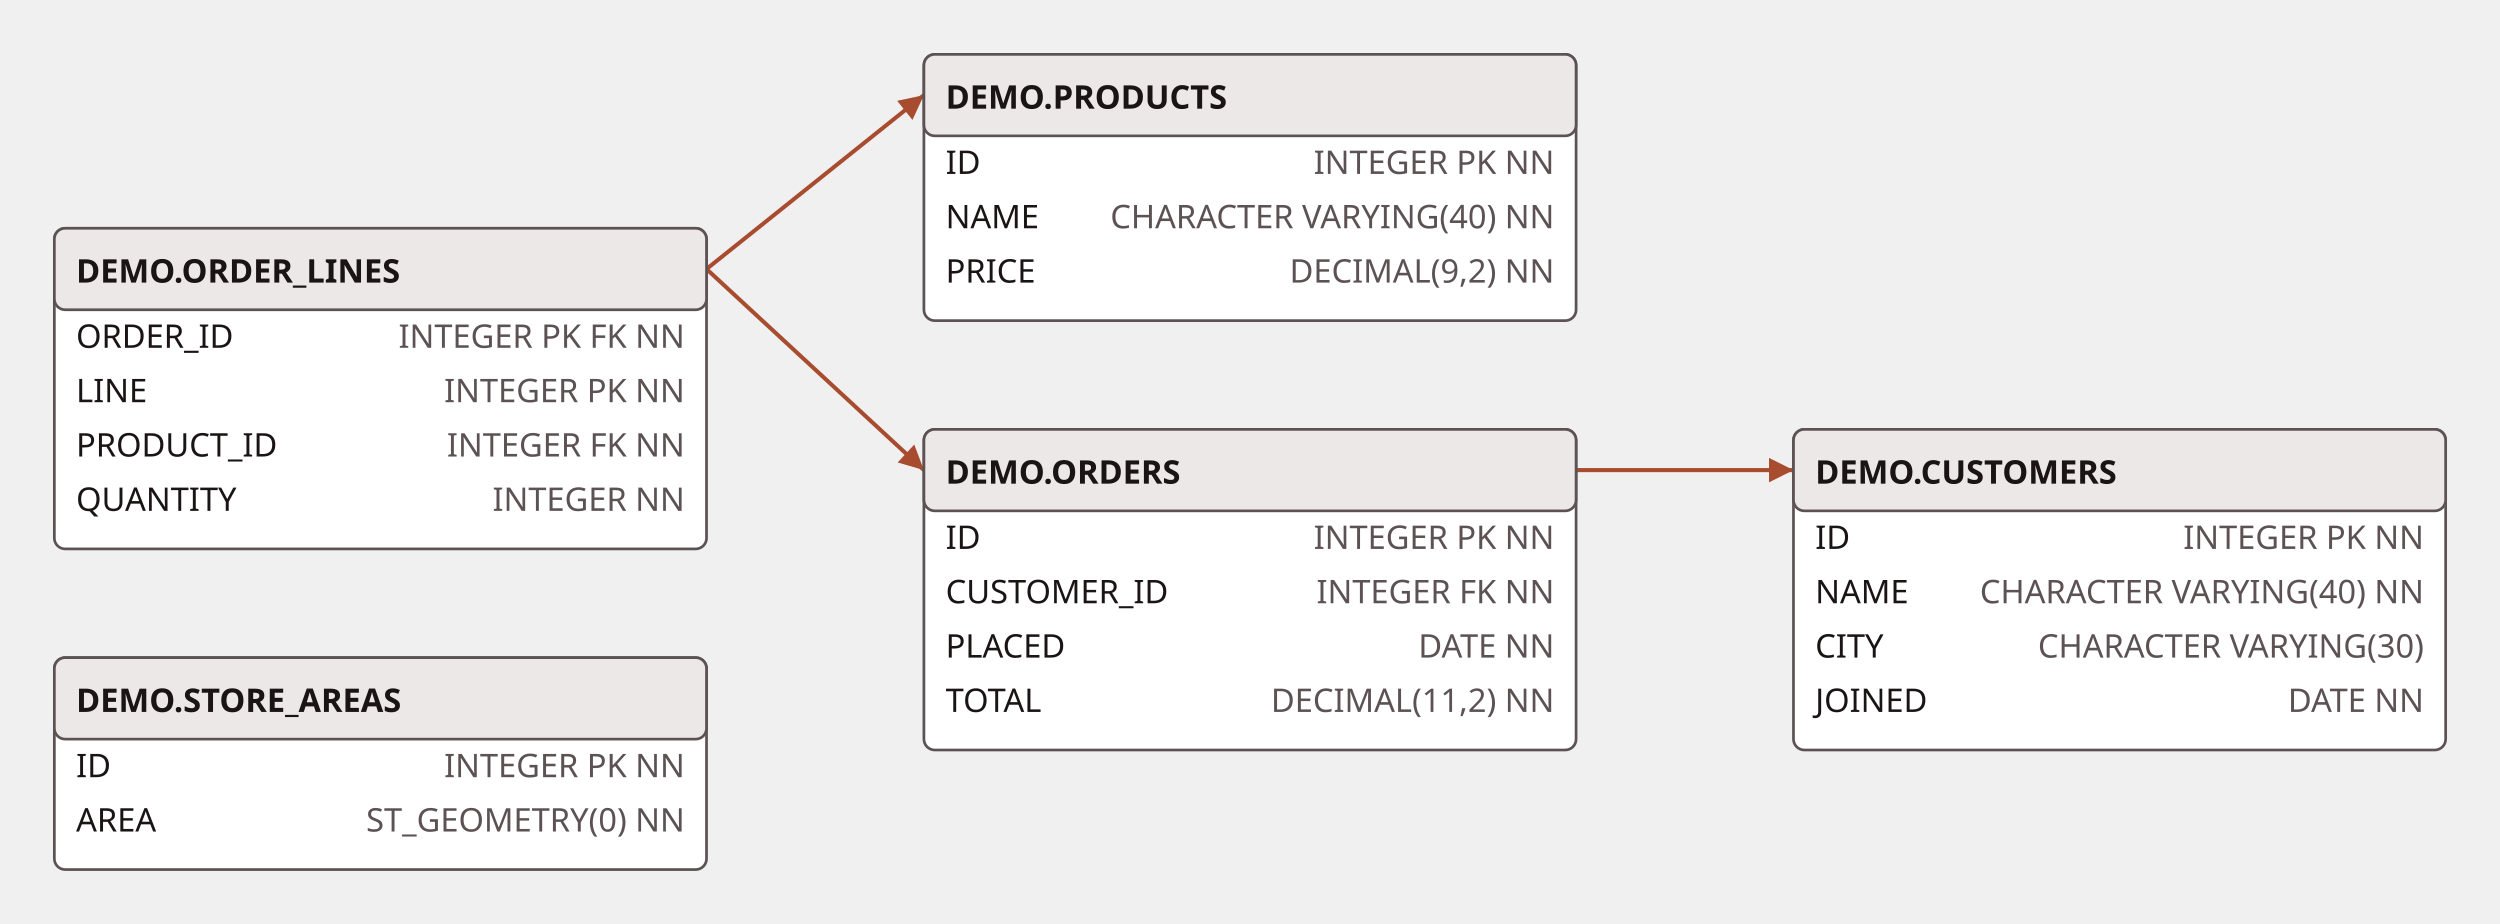
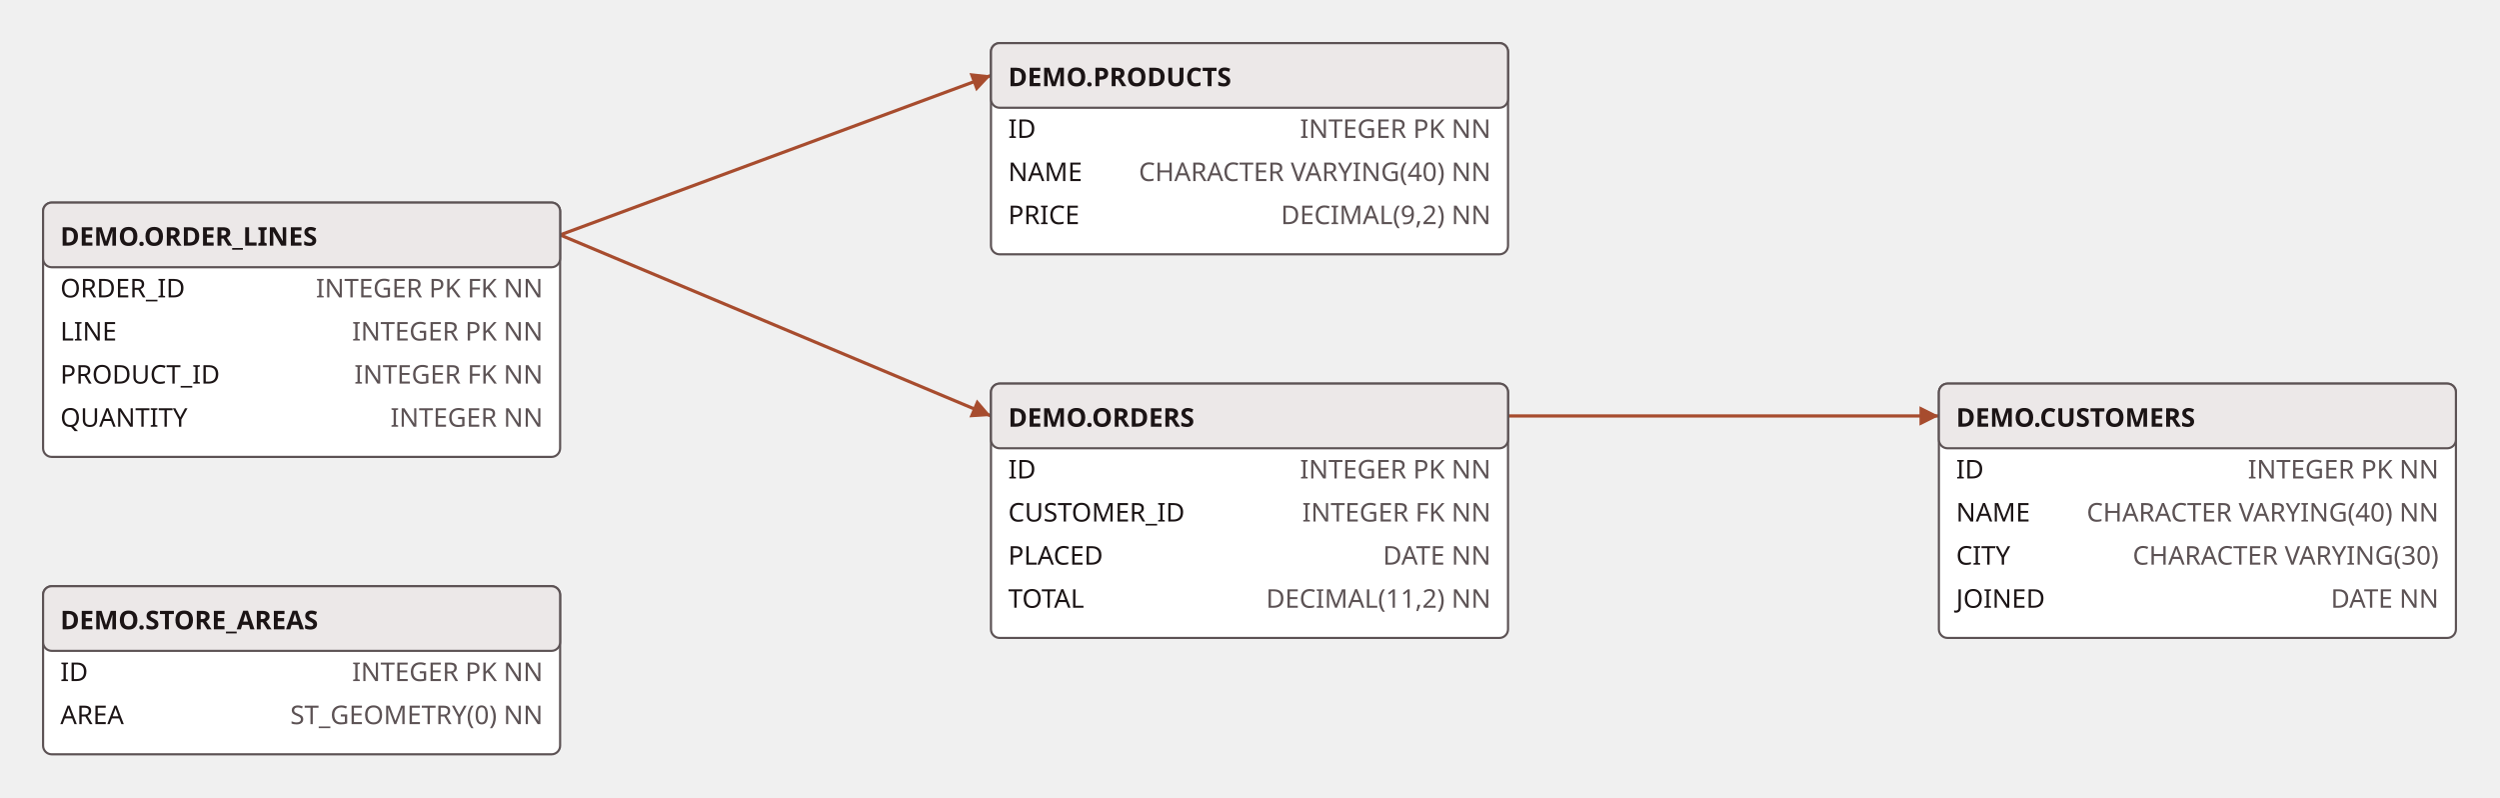
- <svg xmlns="http://www.w3.org/2000/svg" width="920" height="340" viewBox="-20 -20 920 340">
+ <svg xmlns="http://www.w3.org/2000/svg" width="1160" height="370" viewBox="-20 -20 1160 370">
  <style>rect{fill:#ffffff;stroke:#5c5254}rect.header{fill:#ece8e8}text{font:12px sans-serif;fill:#1b1415}text.name{font-weight:600}text.type{fill:#5c5254}line{stroke:#A74C2E;stroke-width:1.5}</style>
  <defs>
    <marker id="arrow" viewBox="0 0 10 10" refX="10" refY="5" markerWidth="6" markerHeight="6" orient="auto">
      <path d="M0,0 L10,5 L0,10 z" fill="#A74C2E" />
    </marker>
  </defs>
-   <line x1="560" y1="153" x2="640" y2="153" marker-end="url(#arrow)" />
-   <line x1="240" y1="79" x2="320" y2="153" marker-end="url(#arrow)" />
-   <line x1="240" y1="79" x2="320" y2="15" marker-end="url(#arrow)" />
+   <line x1="680" y1="173" x2="880" y2="173" marker-end="url(#arrow)" />
+   <line x1="240" y1="89" x2="440" y2="173" marker-end="url(#arrow)" />
+   <line x1="240" y1="89" x2="440" y2="15" marker-end="url(#arrow)" />
  <g class="table">
-     <rect x="640" y="138" width="240" height="118" rx="4" />
-     <rect x="640" y="138" width="240" height="30" rx="4" class="header" />
-     <text x="648" y="158" class="name">DEMO.CUSTOMERS</text>
-     <text x="648" y="182" class="column">ID</text>
-     <text x="872" y="182" class="type" text-anchor="end">INTEGER PK NN</text>
-     <text x="648" y="202" class="column">NAME</text>
-     <text x="872" y="202" class="type" text-anchor="end">CHARACTER VARYING(40) NN</text>
-     <text x="648" y="222" class="column">CITY</text>
-     <text x="872" y="222" class="type" text-anchor="end">CHARACTER VARYING(30)</text>
-     <text x="648" y="242" class="column">JOINED</text>
-     <text x="872" y="242" class="type" text-anchor="end">DATE NN</text>
+     <rect x="880" y="158" width="240" height="118" rx="4" />
+     <rect x="880" y="158" width="240" height="30" rx="4" class="header" />
+     <text x="888" y="178" class="name">DEMO.CUSTOMERS</text>
+     <text x="888" y="202" class="column">ID</text>
+     <text x="1112" y="202" class="type" text-anchor="end">INTEGER PK NN</text>
+     <text x="888" y="222" class="column">NAME</text>
+     <text x="1112" y="222" class="type" text-anchor="end">CHARACTER VARYING(40) NN</text>
+     <text x="888" y="242" class="column">CITY</text>
+     <text x="1112" y="242" class="type" text-anchor="end">CHARACTER VARYING(30)</text>
+     <text x="888" y="262" class="column">JOINED</text>
+     <text x="1112" y="262" class="type" text-anchor="end">DATE NN</text>
  </g>
  <g class="table">
-     <rect x="320" y="138" width="240" height="118" rx="4" />
-     <rect x="320" y="138" width="240" height="30" rx="4" class="header" />
-     <text x="328" y="158" class="name">DEMO.ORDERS</text>
-     <text x="328" y="182" class="column">ID</text>
-     <text x="552" y="182" class="type" text-anchor="end">INTEGER PK NN</text>
-     <text x="328" y="202" class="column">CUSTOMER_ID</text>
-     <text x="552" y="202" class="type" text-anchor="end">INTEGER FK NN</text>
-     <text x="328" y="222" class="column">PLACED</text>
-     <text x="552" y="222" class="type" text-anchor="end">DATE NN</text>
-     <text x="328" y="242" class="column">TOTAL</text>
-     <text x="552" y="242" class="type" text-anchor="end">DECIMAL(11,2) NN</text>
+     <rect x="440" y="158" width="240" height="118" rx="4" />
+     <rect x="440" y="158" width="240" height="30" rx="4" class="header" />
+     <text x="448" y="178" class="name">DEMO.ORDERS</text>
+     <text x="448" y="202" class="column">ID</text>
+     <text x="672" y="202" class="type" text-anchor="end">INTEGER PK NN</text>
+     <text x="448" y="222" class="column">CUSTOMER_ID</text>
+     <text x="672" y="222" class="type" text-anchor="end">INTEGER FK NN</text>
+     <text x="448" y="242" class="column">PLACED</text>
+     <text x="672" y="242" class="type" text-anchor="end">DATE NN</text>
+     <text x="448" y="262" class="column">TOTAL</text>
+     <text x="672" y="262" class="type" text-anchor="end">DECIMAL(11,2) NN</text>
  </g>
  <g class="table">
-     <rect x="0" y="64" width="240" height="118" rx="4" />
-     <rect x="0" y="64" width="240" height="30" rx="4" class="header" />
-     <text x="8" y="84" class="name">DEMO.ORDER_LINES</text>
-     <text x="8" y="108" class="column">ORDER_ID</text>
-     <text x="232" y="108" class="type" text-anchor="end">INTEGER PK FK NN</text>
-     <text x="8" y="128" class="column">LINE</text>
-     <text x="232" y="128" class="type" text-anchor="end">INTEGER PK NN</text>
-     <text x="8" y="148" class="column">PRODUCT_ID</text>
-     <text x="232" y="148" class="type" text-anchor="end">INTEGER FK NN</text>
-     <text x="8" y="168" class="column">QUANTITY</text>
-     <text x="232" y="168" class="type" text-anchor="end">INTEGER NN</text>
+     <rect x="0" y="74" width="240" height="118" rx="4" />
+     <rect x="0" y="74" width="240" height="30" rx="4" class="header" />
+     <text x="8" y="94" class="name">DEMO.ORDER_LINES</text>
+     <text x="8" y="118" class="column">ORDER_ID</text>
+     <text x="232" y="118" class="type" text-anchor="end">INTEGER PK FK NN</text>
+     <text x="8" y="138" class="column">LINE</text>
+     <text x="232" y="138" class="type" text-anchor="end">INTEGER PK NN</text>
+     <text x="8" y="158" class="column">PRODUCT_ID</text>
+     <text x="232" y="158" class="type" text-anchor="end">INTEGER FK NN</text>
+     <text x="8" y="178" class="column">QUANTITY</text>
+     <text x="232" y="178" class="type" text-anchor="end">INTEGER NN</text>
  </g>
  <g class="table">
-     <rect x="320" y="0" width="240" height="98" rx="4" />
-     <rect x="320" y="0" width="240" height="30" rx="4" class="header" />
-     <text x="328" y="20" class="name">DEMO.PRODUCTS</text>
-     <text x="328" y="44" class="column">ID</text>
-     <text x="552" y="44" class="type" text-anchor="end">INTEGER PK NN</text>
-     <text x="328" y="64" class="column">NAME</text>
-     <text x="552" y="64" class="type" text-anchor="end">CHARACTER VARYING(40) NN</text>
-     <text x="328" y="84" class="column">PRICE</text>
-     <text x="552" y="84" class="type" text-anchor="end">DECIMAL(9,2) NN</text>
+     <rect x="440" y="0" width="240" height="98" rx="4" />
+     <rect x="440" y="0" width="240" height="30" rx="4" class="header" />
+     <text x="448" y="20" class="name">DEMO.PRODUCTS</text>
+     <text x="448" y="44" class="column">ID</text>
+     <text x="672" y="44" class="type" text-anchor="end">INTEGER PK NN</text>
+     <text x="448" y="64" class="column">NAME</text>
+     <text x="672" y="64" class="type" text-anchor="end">CHARACTER VARYING(40) NN</text>
+     <text x="448" y="84" class="column">PRICE</text>
+     <text x="672" y="84" class="type" text-anchor="end">DECIMAL(9,2) NN</text>
  </g>
  <g class="table">
-     <rect x="0" y="222" width="240" height="78" rx="4" />
-     <rect x="0" y="222" width="240" height="30" rx="4" class="header" />
-     <text x="8" y="242" class="name">DEMO.STORE_AREAS</text>
-     <text x="8" y="266" class="column">ID</text>
-     <text x="232" y="266" class="type" text-anchor="end">INTEGER PK NN</text>
-     <text x="8" y="286" class="column">AREA</text>
-     <text x="232" y="286" class="type" text-anchor="end">ST_GEOMETRY(0) NN</text>
+     <rect x="0" y="252" width="240" height="78" rx="4" />
+     <rect x="0" y="252" width="240" height="30" rx="4" class="header" />
+     <text x="8" y="272" class="name">DEMO.STORE_AREAS</text>
+     <text x="8" y="296" class="column">ID</text>
+     <text x="232" y="296" class="type" text-anchor="end">INTEGER PK NN</text>
+     <text x="8" y="316" class="column">AREA</text>
+     <text x="232" y="316" class="type" text-anchor="end">ST_GEOMETRY(0) NN</text>
  </g>
</svg>
